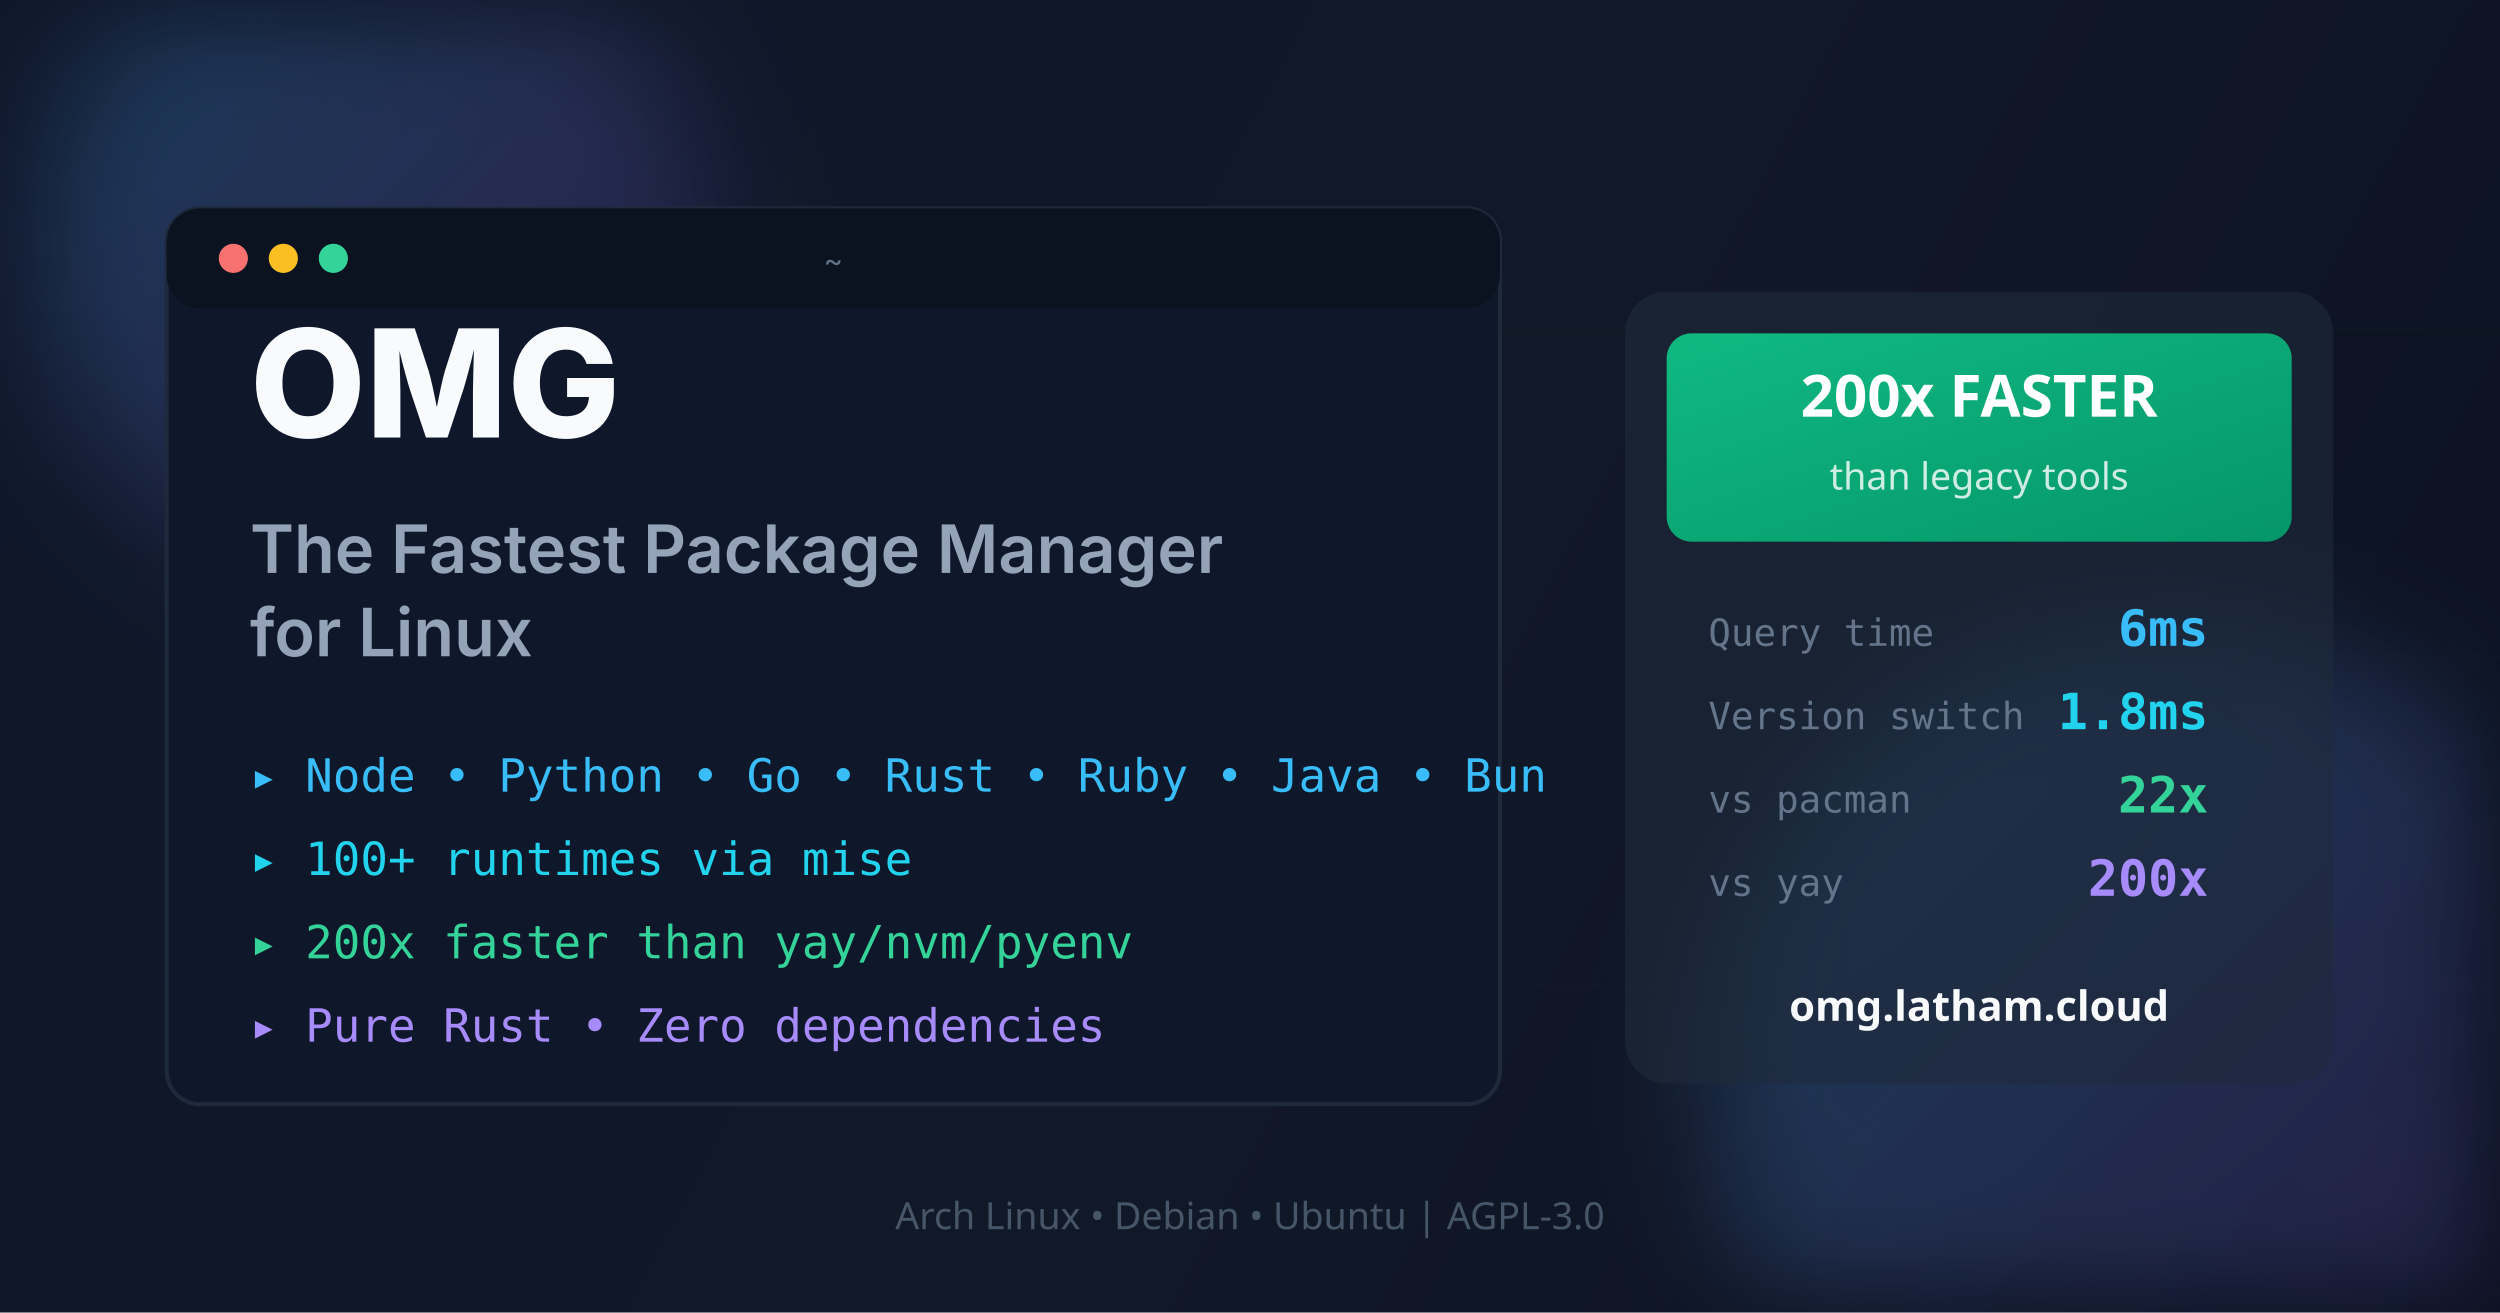
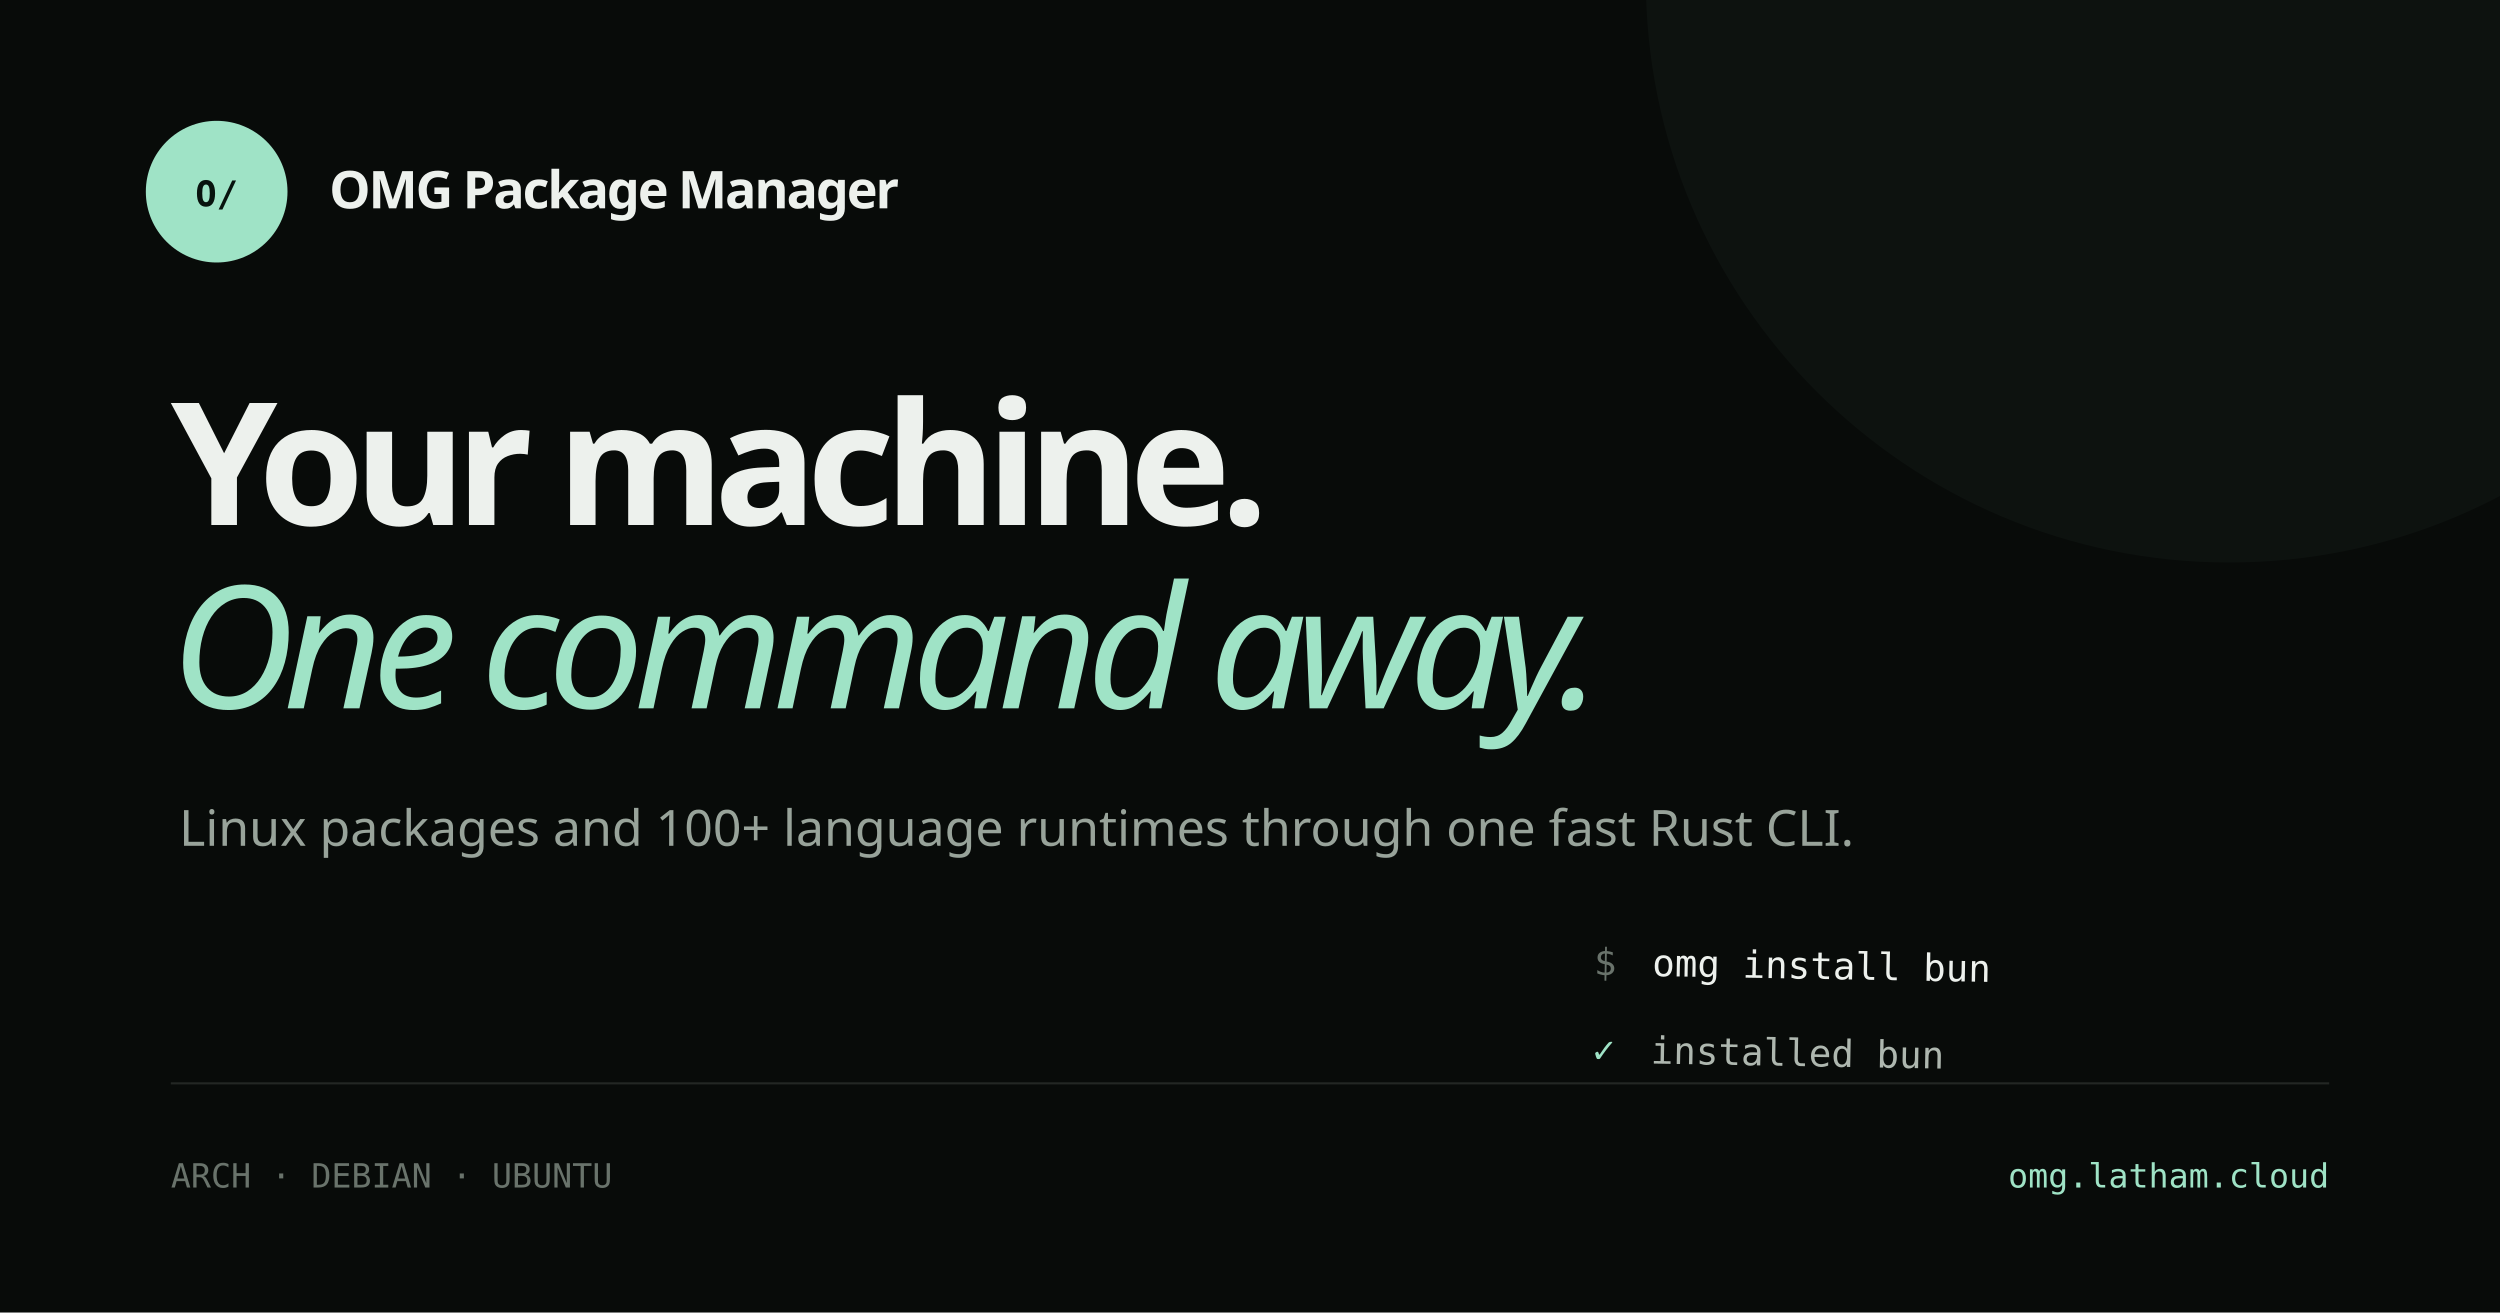
- <svg xmlns="http://www.w3.org/2000/svg" width="1200" height="630" viewBox="0 0 1200 630" fill="none">
-   <defs>
-     <linearGradient id="bg" x1="0" y1="0" x2="1200" y2="630" gradientUnits="userSpaceOnUse">
-       <stop offset="0" stop-color="#0F172A" />
-       <stop offset="0.55" stop-color="#111827" />
-       <stop offset="1" stop-color="#0B1120" />
-     </linearGradient>
-     <linearGradient id="accent" x1="180" y1="120" x2="980" y2="520" gradientUnits="userSpaceOnUse">
-       <stop offset="0" stop-color="#6366F1" />
-       <stop offset="0.45" stop-color="#22D3EE" />
-       <stop offset="1" stop-color="#10B981" />
-     </linearGradient>
-     <linearGradient id="glow" x1="0" y1="0" x2="1" y2="1">
-       <stop offset="0" stop-color="#38BDF8" stop-opacity="0.25" />
-       <stop offset="1" stop-color="#A855F7" stop-opacity="0.15" />
-     </linearGradient>
-     <linearGradient id="badge" x1="0" y1="0" x2="1" y2="1">
-       <stop offset="0" stop-color="#10B981" />
-       <stop offset="1" stop-color="#059669" />
-     </linearGradient>
-     <filter id="blur" x="-20%" y="-20%" width="140%" height="140%" color-interpolation-filters="sRGB">
-       <feGaussianBlur stdDeviation="30" />
-     </filter>
-   </defs>
-   <rect width="1200" height="630" fill="url(#bg)" />
-   <circle cx="180" cy="120" r="160" fill="url(#glow)" filter="url(#blur)" />
-   <circle cx="1040" cy="520" r="220" fill="url(#glow)" filter="url(#blur)" />
-   <g opacity="0.12" stroke="#1E293B" stroke-width="1">
-     <path d="M0 157.5H1200" />
-     <path d="M0 315H1200" />
-     <path d="M0 472.5H1200" />
+ <svg xmlns="http://www.w3.org/2000/svg" width="1200" height="630" viewBox="0 0 1200 630" role="img" aria-labelledby="title description">
+   <rect width="1200" height="630" fill="#080b09" />
+   <circle cx="1070" cy="-10" r="280" fill="#9fe3c6" opacity="0.035" />
+   <circle cx="104" cy="92" r="34" fill="#9fe3c6" />
+   <text x="104" y="99" text-anchor="middle" font-family="ui-monospace, monospace" font-size="17" font-weight="700" fill="#08130e">O/</text>
+   <text x="158" y="100" font-family="system-ui, sans-serif" font-size="25" font-weight="650" letter-spacing="-1" fill="#edf1ed">OMG Package Manager</text>
+   <text x="82" y="252" font-family="system-ui, sans-serif" font-size="82" font-weight="620" letter-spacing="-5" fill="#edf1ed">Your machine.</text>
+   <text x="82" y="340" font-family="system-ui, sans-serif" font-size="82" font-style="italic" font-weight="420" letter-spacing="-5" fill="#9fe3c6">One command away.</text>
+   <text x="86" y="406" font-family="system-ui, sans-serif" font-size="24" fill="#98a39a">Linux packages and 100+ language runtimes through one fast Rust CLI.</text>
+   <g transform="translate(765 468) rotate(1)">
+     <text x="0" y="0" font-family="ui-monospace, monospace" font-size="18" fill="#69736b">$</text>
+     <text x="28" y="0" font-family="ui-monospace, monospace" font-size="18" fill="#edf1ed">omg install bun</text>
+     <text x="0" y="42" font-family="ui-monospace, monospace" font-size="18" fill="#9fe3c6">✓</text>
+     <text x="28" y="42" font-family="ui-monospace, monospace" font-size="18" fill="#aeb7af">installed bun</text>
  </g>
-   <g>
-     <rect x="80" y="100" width="640" height="430" rx="16" fill="#0F172A" stroke="#1E293B" stroke-width="2" />
-     <rect x="80" y="100" width="640" height="48" rx="16" fill="#0B1220" />
-     <circle cx="112" cy="124" r="7" fill="#F87171" />
-     <circle cx="136" cy="124" r="7" fill="#FBBF24" />
-     <circle cx="160" cy="124" r="7" fill="#34D399" />
-     <text x="400" y="130" font-family="system-ui, -apple-system, sans-serif" font-size="14" fill="#64748B" text-anchor="middle">~</text>
-   </g>
-   <text x="120" y="210" font-family="system-ui, -apple-system, sans-serif" font-size="72" font-weight="800" fill="#F8FAFC">OMG</text>
-   <text x="120" y="275" font-family="system-ui, -apple-system, sans-serif" font-size="32" font-weight="600" fill="#94A3B8">The Fastest Package Manager</text>
-   <text x="120" y="315" font-family="system-ui, -apple-system, sans-serif" font-size="32" font-weight="600" fill="#94A3B8">for Linux</text>
-   <text x="120" y="380" font-family="ui-monospace, monospace" font-size="22" fill="#38BDF8">▸ Node • Python • Go • Rust • Ruby • Java • Bun</text>
-   <text x="120" y="420" font-family="ui-monospace, monospace" font-size="22" fill="#22D3EE">▸ 100+ runtimes via mise</text>
-   <text x="120" y="460" font-family="ui-monospace, monospace" font-size="22" fill="#34D399">▸ 200x faster than yay/nvm/pyenv</text>
-   <text x="120" y="500" font-family="ui-monospace, monospace" font-size="22" fill="#A78BFA">▸ Pure Rust • Zero dependencies</text>
-   <g transform="translate(780, 140)">
-     <rect width="340" height="380" rx="20" fill="#1E293B" opacity="0.6" />
-     <rect x="20" y="20" width="300" height="100" rx="12" fill="url(#badge)" />
-     <text x="170" y="60" font-family="system-ui, sans-serif" font-size="28" font-weight="700" fill="white" text-anchor="middle">200x FASTER</text>
-     <text x="170" y="95" font-family="system-ui, sans-serif" font-size="18" fill="rgba(255,255,255,0.8)" text-anchor="middle">than legacy tools</text>
-     <text x="40" y="170" font-family="ui-monospace, monospace" font-size="18" fill="#64748B">Query time</text>
-     <text x="280" y="170" font-family="ui-monospace, monospace" font-size="24" font-weight="700" fill="#38BDF8" text-anchor="end">6ms</text>
-     <text x="40" y="210" font-family="ui-monospace, monospace" font-size="18" fill="#64748B">Version switch</text>
-     <text x="280" y="210" font-family="ui-monospace, monospace" font-size="24" font-weight="700" fill="#22D3EE" text-anchor="end">1.8ms</text>
-     <text x="40" y="250" font-family="ui-monospace, monospace" font-size="18" fill="#64748B">vs pacman</text>
-     <text x="280" y="250" font-family="ui-monospace, monospace" font-size="24" font-weight="700" fill="#34D399" text-anchor="end">22x</text>
-     <text x="40" y="290" font-family="ui-monospace, monospace" font-size="18" fill="#64748B">vs yay</text>
-     <text x="280" y="290" font-family="ui-monospace, monospace" font-size="24" font-weight="700" fill="#A78BFA" text-anchor="end">200x</text>
-     <text x="170" y="350" font-family="system-ui, sans-serif" font-size="20" font-weight="600" fill="#F8FAFC" text-anchor="middle">omg.latham.cloud</text>
-   </g>
-   <text x="600" y="590" font-family="system-ui, sans-serif" font-size="18" fill="#475569" text-anchor="middle">Arch Linux • Debian • Ubuntu | AGPL-3.0</text>
+   <line x1="82" y1="520" x2="1118" y2="520" stroke="#edf1ed" stroke-opacity="0.12" />
+   <text x="82" y="570" font-family="ui-monospace, monospace" font-size="16" fill="#69736b">ARCH · DEBIAN · UBUNTU</text>
+   <text x="1118" y="570" text-anchor="end" font-family="ui-monospace, monospace" font-size="16" fill="#9fe3c6">omg.latham.cloud</text>
</svg>
